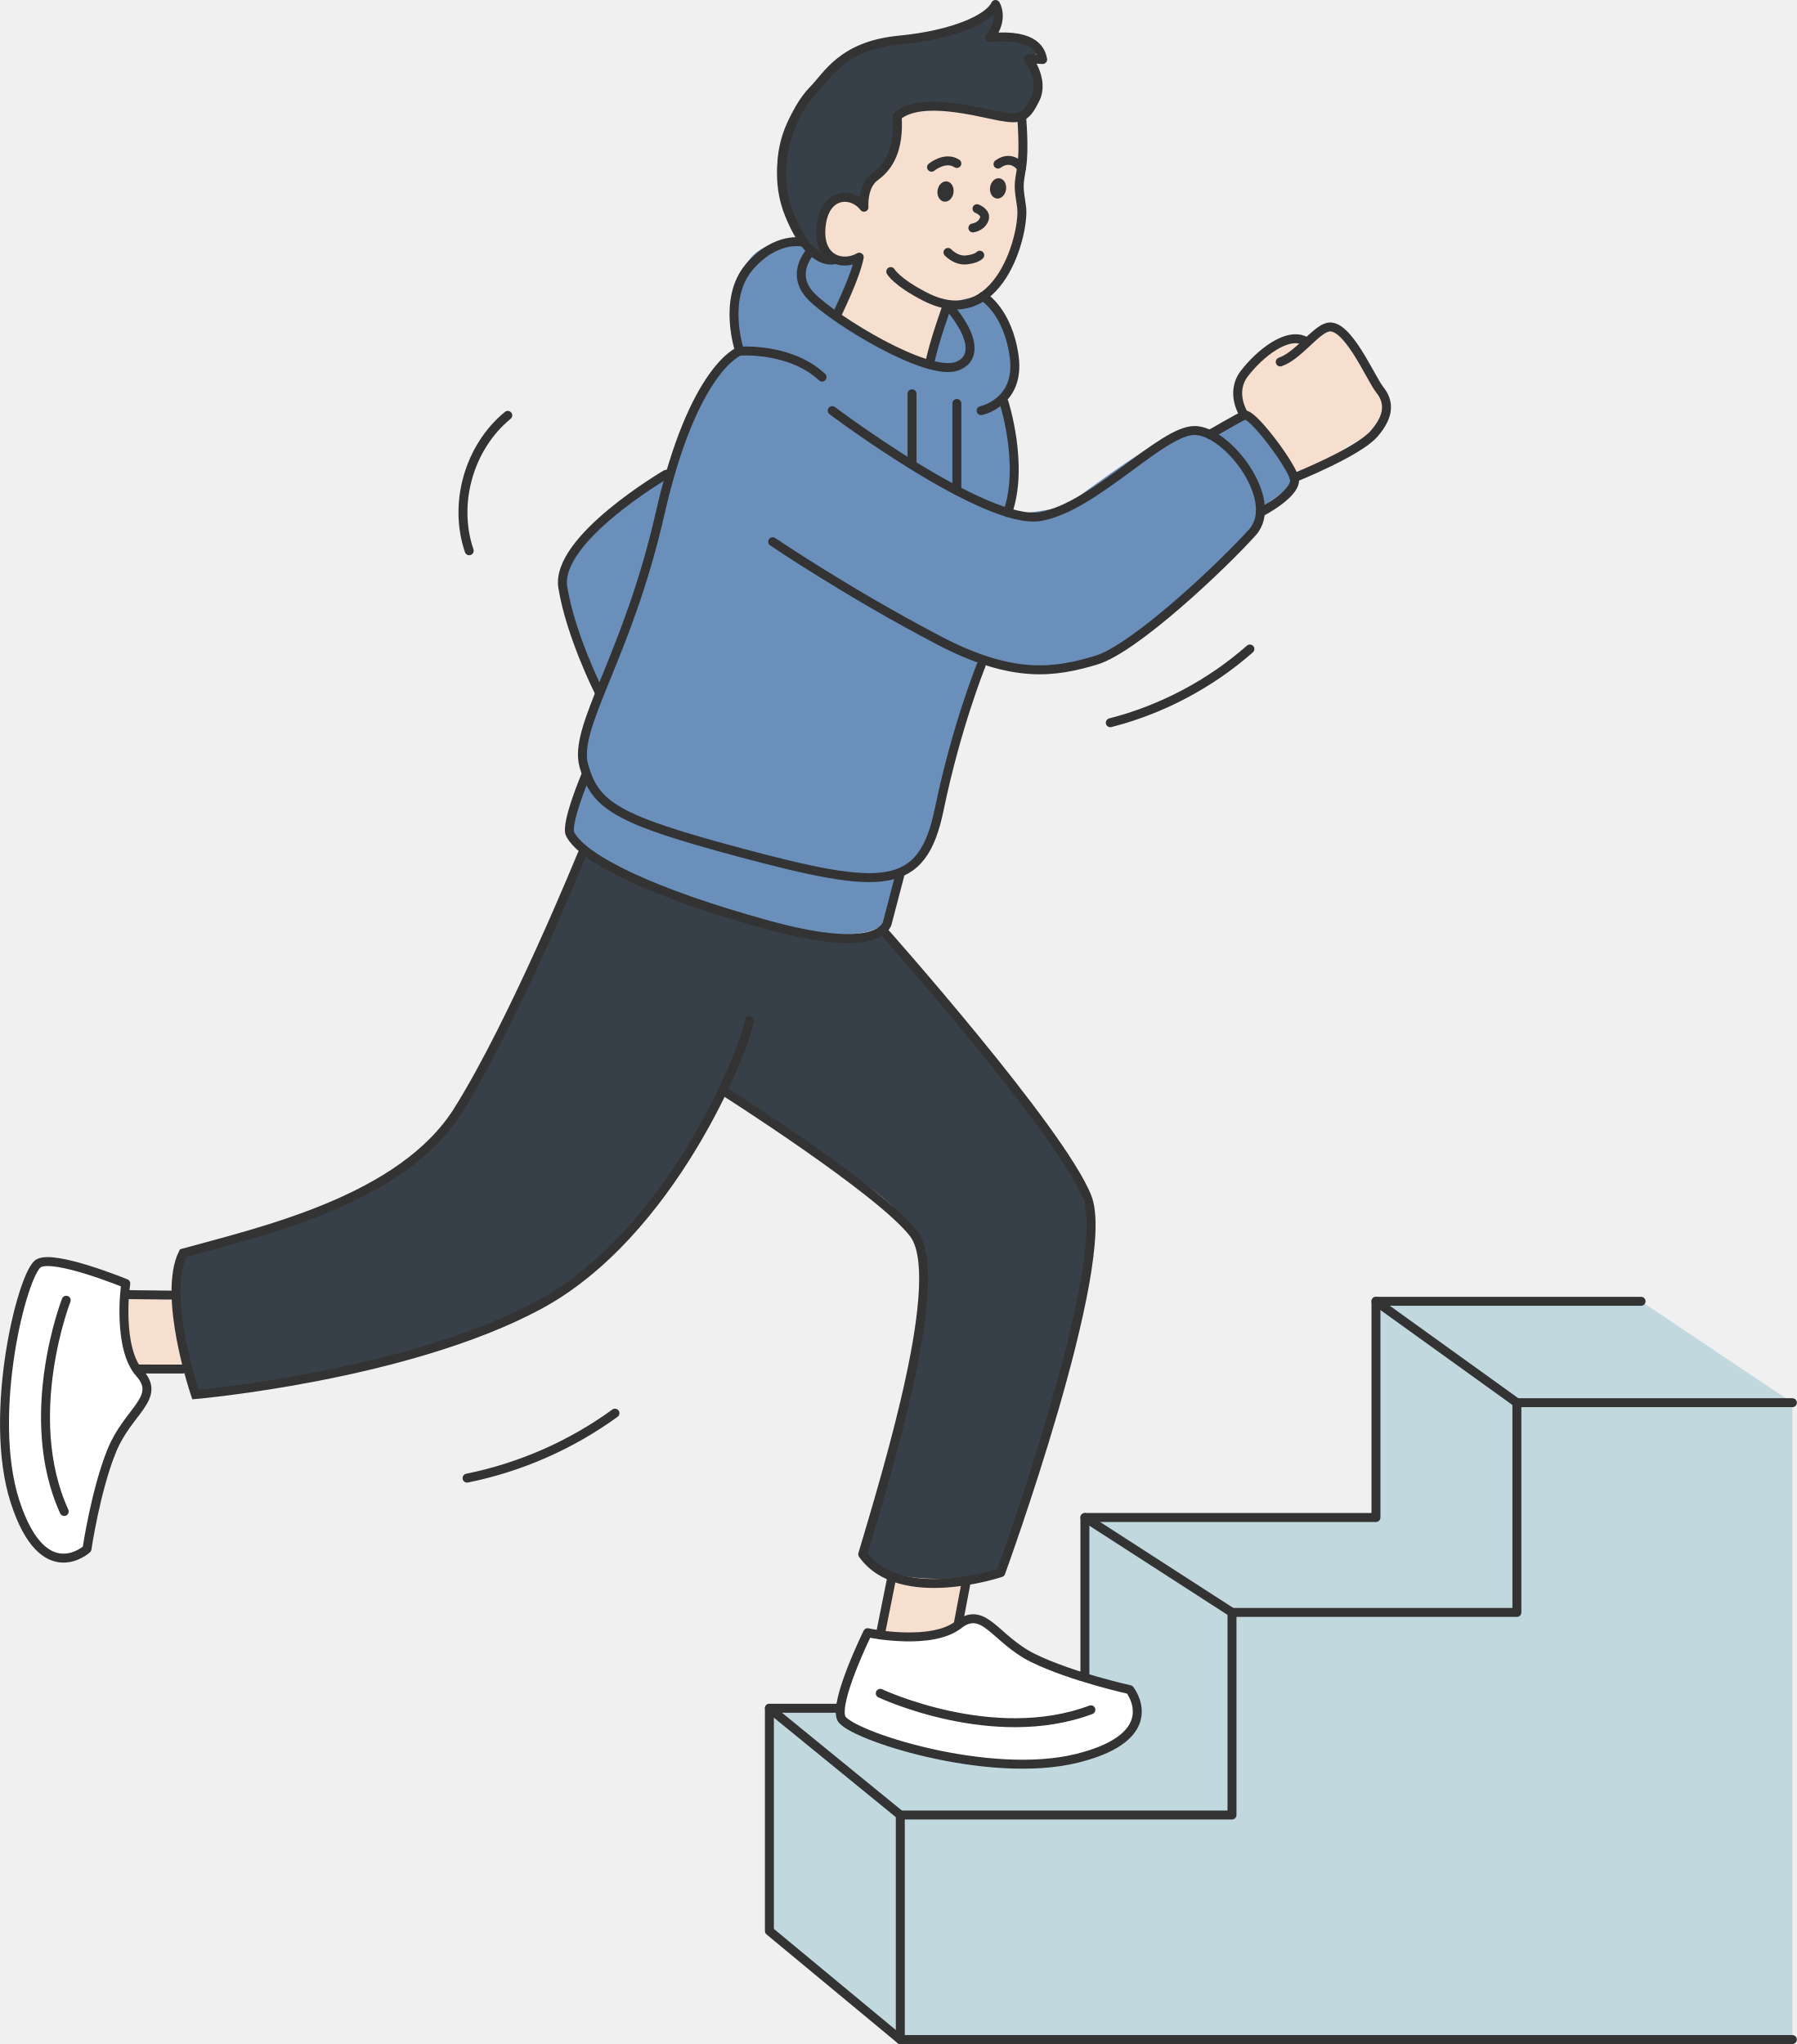
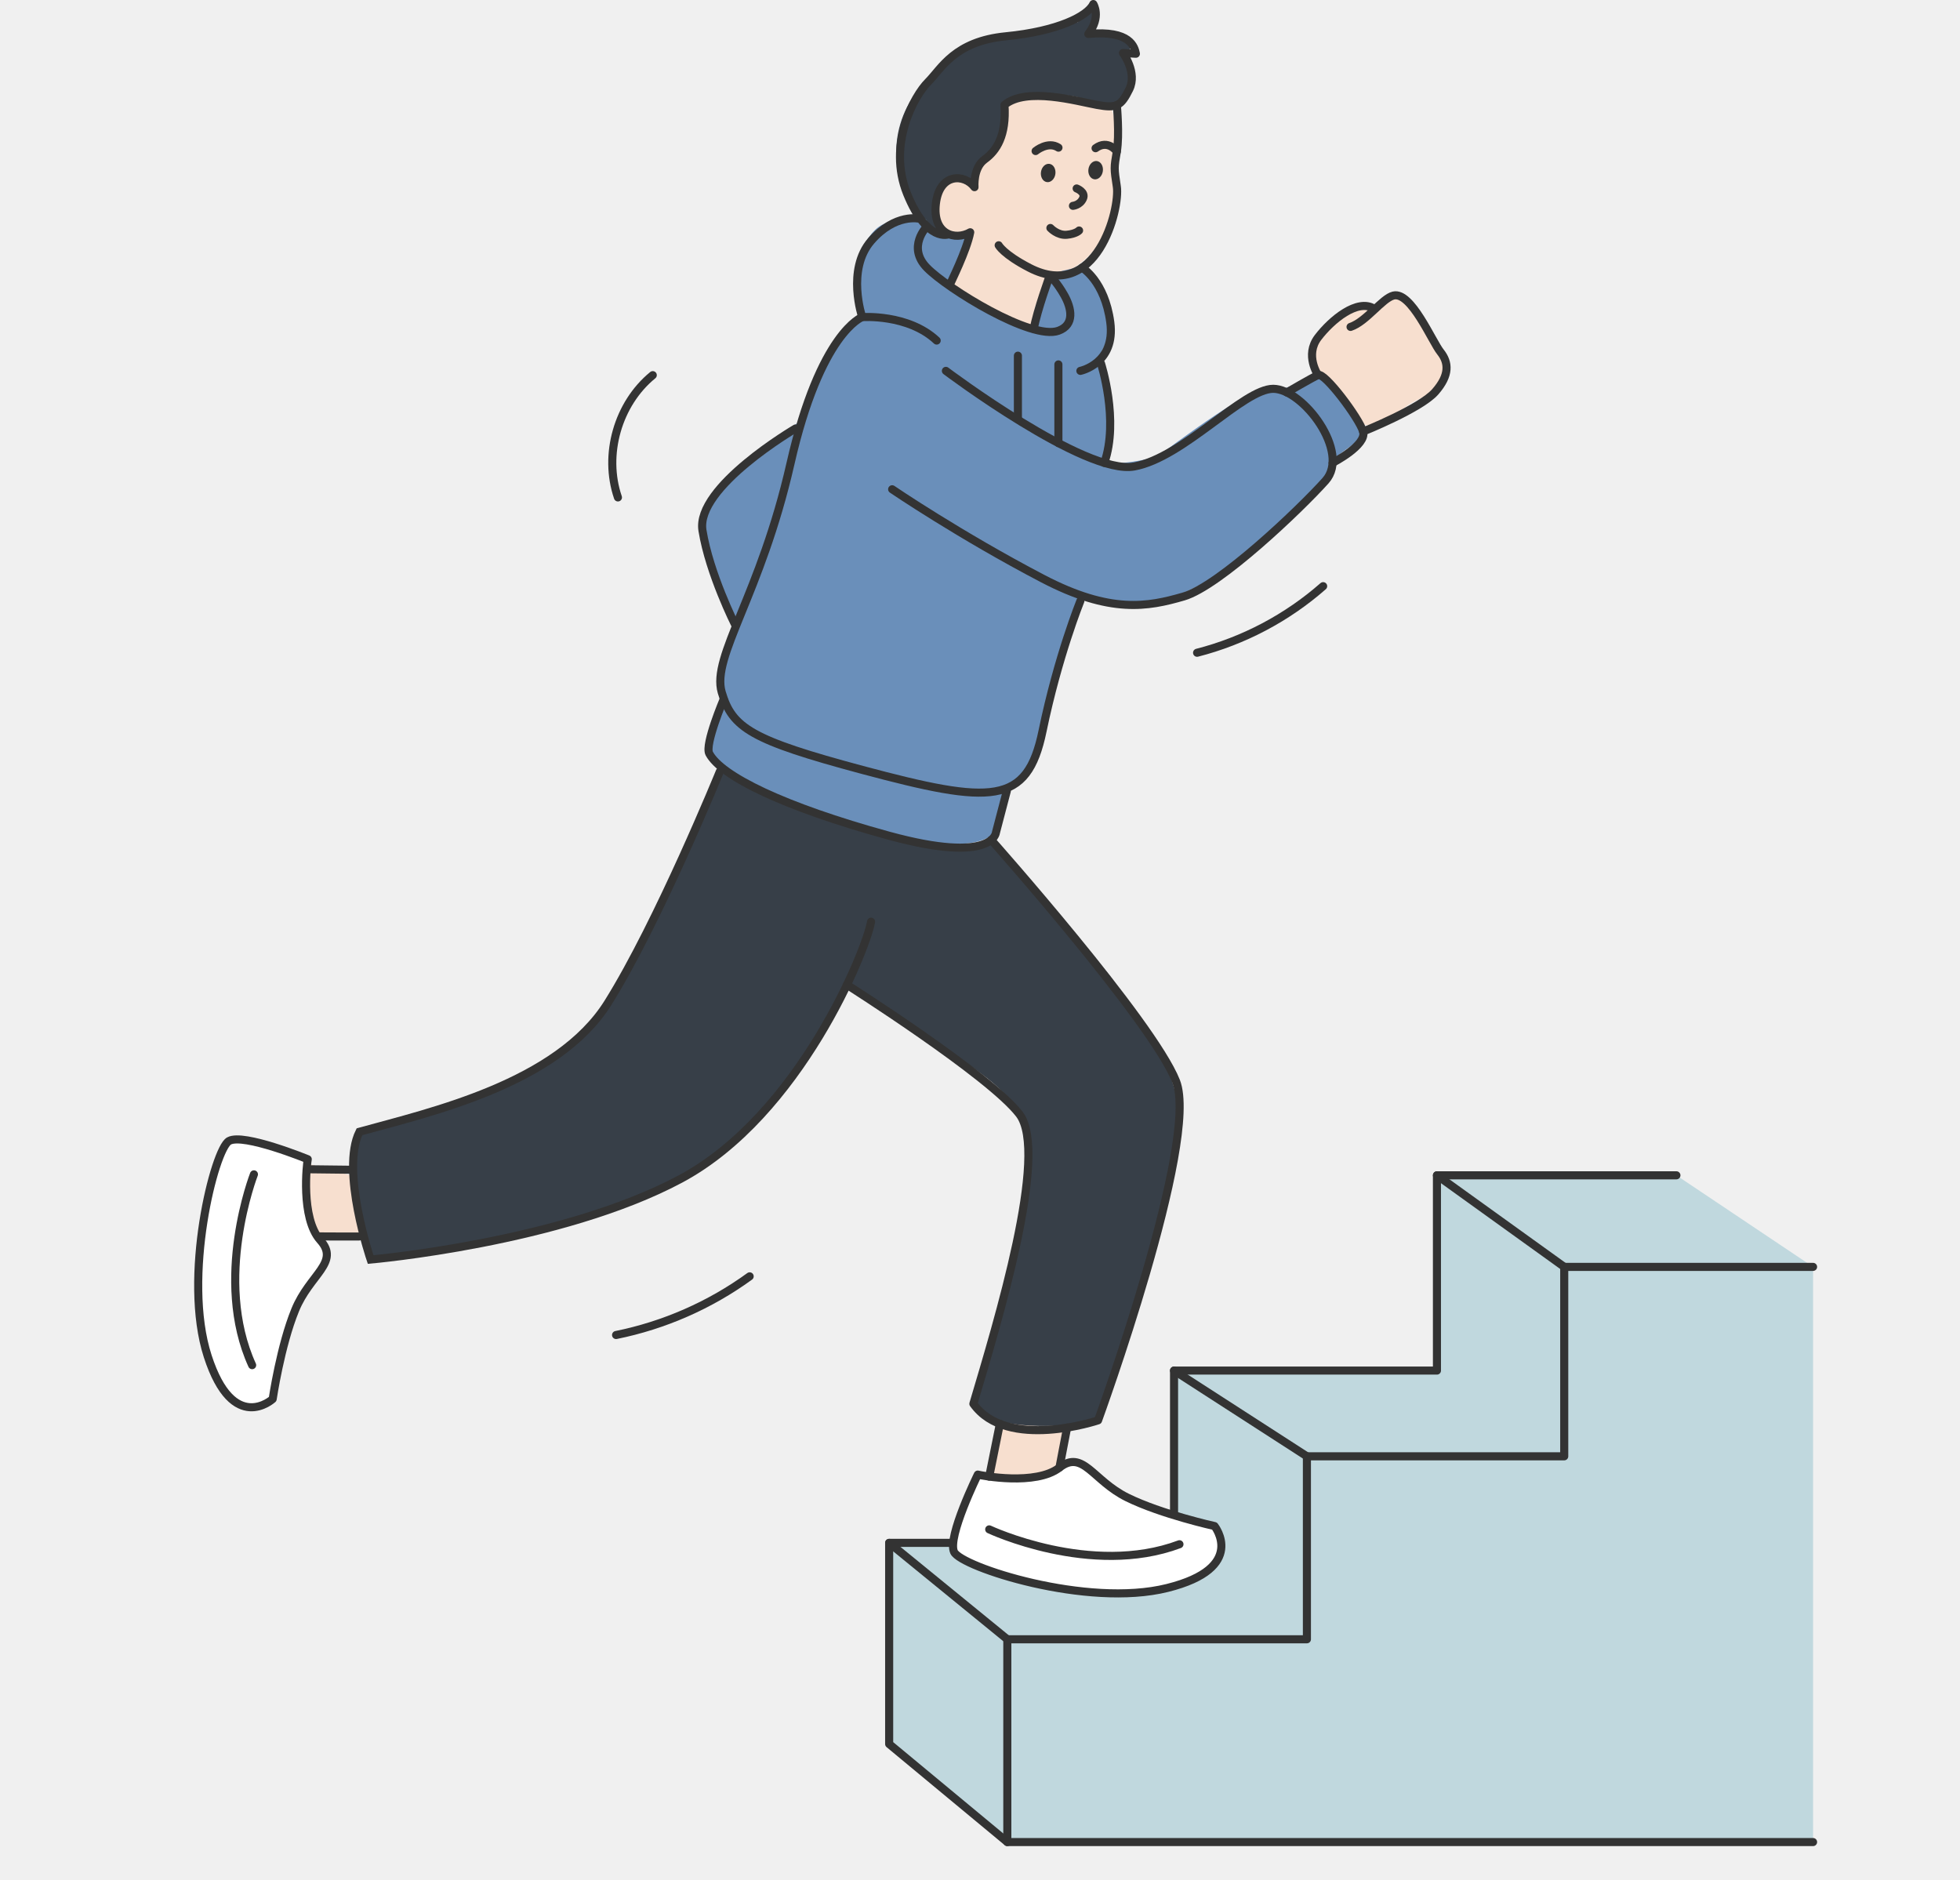
- <svg xmlns="http://www.w3.org/2000/svg" version="1.1" id="Layer_1" x="0px" y="0px" viewBox="0 0 200.82 228.43" style="enable-background:new 0 0 200.82 228.43;" xml:space="preserve">
+ <svg xmlns="http://www.w3.org/2000/svg" version="1.1" id="Layer_1" x="0px" y="0px" viewBox="0 0 242.52 232.54" style="enable-background:new 0 0 242.52 232.54;" xml:space="preserve">
  <style type="text/css">
- 	.st0{fill:none;stroke:#4D4D4D;stroke-width:2;stroke-linecap:round;stroke-miterlimit:10;stroke-dasharray:0,8;}
+ 	.st0{fill:none;stroke:#C7C7C7;stroke-width:2;stroke-linecap:round;stroke-miterlimit:10;stroke-dasharray:0,8;}
	.st1{fill:url(#SVGID_1_);}
	.st2{fill:url(#SVGID_2_);}
	.st3{fill:url(#SVGID_3_);}
	.st4{fill:url(#SVGID_4_);}
	.st5{fill:#B1D7DB;}
	.st6{fill:#FFA4E2;}
	.st7{fill:#FFB48F;}
- 	.st8{fill:none;stroke:#4D4D4D;stroke-width:2;stroke-linecap:round;stroke-miterlimit:10;}
- 	.st9{fill:none;stroke:#4D4D4D;stroke-width:2;stroke-linecap:round;stroke-miterlimit:10;stroke-dasharray:0,8.058;}
+ 	.st8{fill:none;stroke:#C7C7C7;stroke-width:2;stroke-linecap:round;stroke-miterlimit:10;}
+ 	.st9{fill:none;stroke:#C7C7C7;stroke-width:2;stroke-linecap:round;stroke-miterlimit:10;stroke-dasharray:0,8.058;}
	.st10{fill:url(#SVGID_5_);}
	.st11{fill:url(#SVGID_6_);}
	.st12{fill:#A2E6C4;}
	.st13{fill:none;stroke:#8078E1;stroke-width:2;stroke-linecap:round;stroke-miterlimit:10;}
	.st14{fill:none;stroke:#FFB291;stroke-width:4;stroke-linecap:round;stroke-miterlimit:10;stroke-dasharray:43,8;}
	.st15{fill:url(#SVGID_7_);}
	.st16{fill:none;stroke:#A2E6C4;stroke-width:2;stroke-linecap:round;stroke-miterlimit:10;stroke-dasharray:43,8;}
	.st17{fill:none;stroke:#FFA4E2;stroke-width:2;stroke-linecap:round;stroke-miterlimit:10;}
	.st18{fill:none;stroke:#A2E6C4;stroke-width:2;stroke-miterlimit:10;}
	.st19{fill:none;stroke:#FFB291;stroke-width:2;stroke-linecap:round;stroke-miterlimit:10;}
	.st20{fill:none;stroke:#FFB291;stroke-width:2;stroke-linecap:round;stroke-miterlimit:10;stroke-dasharray:43,8;}
	.st21{fill:none;stroke:#8078E1;stroke-linecap:round;stroke-miterlimit:10;}
	.st22{fill:none;}
- 	.st23{fill:#4D4D4D;stroke:#4D4D4D;stroke-width:2;stroke-linecap:round;stroke-linejoin:round;stroke-miterlimit:10;}
+ 	.st23{fill:#4D4D4D;stroke:#4D4D4D;stroke-linecap:round;stroke-linejoin:round;stroke-miterlimit:10;}
	.st24{fill:url(#SVGID_8_);}
- 	.st25{fill:#EDEDED;stroke:#4D4D4D;stroke-width:2;stroke-linecap:round;stroke-linejoin:round;stroke-miterlimit:10;}
- 	.st26{fill:#FFFFFF;stroke:#4D4D4D;stroke-width:2;stroke-linecap:round;stroke-linejoin:round;stroke-miterlimit:10;}
- 	.st27{fill:#445D78;stroke:#4D4D4D;stroke-width:2;stroke-linecap:round;stroke-linejoin:round;stroke-miterlimit:10;}
- 	.st28{fill:none;stroke:#4D4D4D;stroke-width:2;stroke-linecap:round;stroke-linejoin:round;stroke-miterlimit:10;}
- 	.st29{fill:none;stroke:#BAD7DB;stroke-width:2;stroke-linecap:round;stroke-linejoin:round;stroke-miterlimit:10;}
+ 	.st25{fill:none;stroke:#BAD7DB;stroke-width:2;stroke-linecap:round;stroke-linejoin:round;stroke-miterlimit:10;}
+ 	.st26{fill:#EDEDED;stroke:#4D4D4D;stroke-linecap:round;stroke-linejoin:round;stroke-miterlimit:10;}
+ 	.st27{fill:#FFFFFF;stroke:#4D4D4D;stroke-linecap:round;stroke-linejoin:round;stroke-miterlimit:10;}
+ 	.st28{fill:#445D78;stroke:#4D4D4D;stroke-linecap:round;stroke-linejoin:round;stroke-miterlimit:10;}
+ 	.st29{fill:none;stroke:#4D4D4D;stroke-linecap:round;stroke-linejoin:round;stroke-miterlimit:10;}
	.st30{fill:url(#SVGID_9_);}
	.st31{fill:#6B5641;}
	.st32{fill:#FFFFFF;}
	.st33{fill:#F2DACA;}
	.st34{fill:#333333;}
	.st35{fill:#BDD5DB;}
	.st36{fill:none;stroke:#333333;stroke-linecap:round;stroke-miterlimit:10;}
	.st37{fill:none;stroke:#333333;stroke-linecap:round;stroke-linejoin:round;stroke-miterlimit:10;}
	.st38{fill:#ED9E8C;}
	.st39{fill:url(#SVGID_10_);}
	.st40{fill:url(#SVGID_11_);}
	.st41{fill:url(#SVGID_12_);}
- 	.st42{fill:#C7C7C7;}
- 	.st43{fill:none;stroke:#C7C7C7;stroke-linecap:round;stroke-linejoin:round;stroke-miterlimit:10;}
- 	.st44{fill:url(#SVGID_13_);}
- 	.st45{fill:url(#SVGID_14_);}
- 	.st46{fill:#4D4D4D;}
- 	.st47{fill:none;stroke:#4D4D4D;stroke-linecap:round;stroke-linejoin:round;stroke-miterlimit:10;}
- 	.st48{fill:none;stroke:#4D4D4D;stroke-linecap:round;stroke-miterlimit:10;}
- 	.st49{fill:none;stroke:#4D4D4D;stroke-miterlimit:10;}
- 	.st50{fill:url(#SVGID_15_);}
- 	.st51{fill:#C0D8DE;}
- 	.st52{fill:#6A8FBA;}
- 	.st53{fill:#F7DFCF;}
- 	.st54{fill:#373F48;}
- 	.st55{fill:#EDEDED;stroke:#4D4D4D;stroke-linecap:round;stroke-linejoin:round;stroke-miterlimit:10;}
- 	.st56{fill:#FFFFFF;stroke:#333333;stroke-linecap:round;stroke-linejoin:round;stroke-miterlimit:10;}
- 	.st57{fill:url(#SVGID_16_);}
+ 	.st42{fill:none;stroke:#FFFFFF;stroke-linecap:round;stroke-linejoin:round;stroke-miterlimit:10;}
+ 	.st43{fill:url(#SVGID_13_);}
+ 	.st44{fill:url(#SVGID_14_);}
+ 	.st45{fill:#4D4D4D;}
+ 	.st46{fill:none;stroke:#4D4D4D;stroke-linecap:round;stroke-miterlimit:10;}
+ 	.st47{fill:none;stroke:#4D4D4D;stroke-miterlimit:10;}
+ 	.st48{fill:url(#SVGID_15_);}
+ 	.st49{fill:#6A8FBA;}
+ 	.st50{fill:#F7DFCF;}
+ 	.st51{fill:#373F48;}
+ 	.st52{fill:#FFFFFF;stroke:#333333;stroke-linecap:round;stroke-linejoin:round;stroke-miterlimit:10;}
+ 	.st53{fill:#C0D8DE;}
+ 	.st54{fill:url(#SVGID_16_);}
+ 	.st55{fill:none;stroke:#4D4D4D;stroke-width:2;stroke-linecap:round;stroke-miterlimit:10;}
+ 	.st56{fill:none;stroke:#4D4D4D;stroke-width:2;stroke-linecap:round;stroke-miterlimit:10;stroke-dasharray:0,8.058;}
+ 	.st57{fill:url(#SVGID_17_);}
+ 	.st58{fill:url(#SVGID_18_);}
+ 	.st59{fill:none;stroke:#4D4D4D;stroke-width:2;stroke-linecap:round;stroke-miterlimit:10;stroke-dasharray:0,8;}
+ 	.st60{fill:url(#SVGID_19_);}
+ 	.st61{fill:url(#SVGID_20_);}
+ 	.st62{fill:url(#SVGID_21_);}
+ 	.st63{fill:url(#SVGID_22_);}
+ 	.st64{fill:url(#SVGID_23_);}
</style>
  <g>
-     <path class="st53" d="M22.76,147.85c-0.24-1.03-0.95-1.95-2.07-2.16c-2.03-0.39-4.02-0.9-5.99-1.55c-1.54-0.5-3.28,0.59-3.69,2.1   c-0.33,1.21,0.13,2.38,1.03,3.1c-0.11,1.31,0.7,2.98,2.15,3.19c0.27,0.04,0.53,0.06,0.8,0.1c0,0,0,0.01,0,0.01   c0.02,0,0.03,0,0.05,0c1.8,0.22,3.55,0.28,5.37,0.04c1.61-0.21,3-1.23,3-3C23.42,149.06,23.16,148.4,22.76,147.85z" />
-     <path class="st53" d="M106.15,174.03c-0.76-0.31-1.76-0.29-2.56,0.07c-0.44-0.24-0.93-0.39-1.4-0.39c-1.76,0-2.83,1.38-3,3   c-0.18,1.74-0.36,3.48-0.54,5.22c-0.12,1.15,0.85,2.34,1.84,2.74c0.78,0.31,1.53,0.29,2.22,0.01c1.63,0.41,3.08-0.6,3.62-2.11   c0.59-1.65,1.11-3.32,1.55-5.01C108.26,176.13,107.54,174.58,106.15,174.03z" />
-     <path class="st53" d="M154.41,43.2c-1.5-1.22-2.37-2.5-3.21-4.21c-0.9-1.84-1.41-3.46-3.4-2.31c-0.56,0.32-1.52,1.52-1.99,1.84   c-0.31,0.01-1.11-0.83-1.44-0.67c-0.59,0.02-1.56,0.86-2.04,1.03c-2.01,0.73-2.94,2.55-3.71,4.4c-0.75,1.8,0.49,4.35,2.25,4.53   c0.81,2.88,0.84,4.01,3.5,4.67c2.53,0.63,3.96-1.08,5.83-2.35c1.91-1.3,4.29-1.49,4.98-4.02C155.44,45.18,155.22,43.86,154.41,43.2   z" />
-     <path class="st53" d="M113.83,17.5c0.26-1.37,0.13-2.83-0.35-4.11c-0.07-0.44-0.16-0.89-0.26-1.34c-0.36-1.65-1.99-2.29-3.45-2.07   c-0.85-0.15-1.82-0.06-2.88,0.37c-1.05,0.43-1.73,1.07-2.2,1.86c-2.11-2.57-6.68,0.3-4.86,3.49c0.08,0.14,0.18,0.37,0.29,0.65   c-0.45,0.24-0.84,0.6-1.13,1.11c-0.83,1.5-1.58,3.01-2.25,4.56c-1.5-0.77-3.05-0.19-4.01,1.12c-0.64,0.87-0.83,1.34-1.06,2.4   c-0.38,1.78,0.84,3.93,2.89,3.8c0.11,0,0.22-0.01,0.34-0.02c-0.46,1.75-0.94,4.33-1.15,4.94c-0.41,1.17,0.26,2.83,1.38,3.39   c0.88,0.44,1.76,0.87,2.64,1.31c-0.01,0.09-0.02,0.17-0.03,0.26c-0.28,3.35,5.23,4.11,5.89,0.8l0.42-2.1   c0.53-1.3,1.06-2.59,1.58-3.89c1.41,0,2.95-0.54,4.41-1.77C114.12,28.8,114.29,22.82,113.83,17.5z" />
-     <path class="st54" d="M115.12,4.82c-0.24-0.08-0.47-0.12-0.7-0.14c-1.28-0.23-2.56-0.28-3.84-0.14c0.47-0.63,0.83-1.35,1.06-2.13   c0.36-1.24-1.57-1.77-1.93-0.53c-0.09,0.31-0.22,0.6-0.37,0.88c-0.2-0.1-0.43-0.13-0.66-0.04c-3.52,1.38-7.34,1.37-10.95,2.38   c-2.68,0.75-5.9,2.35-6.77,5.14c-0.3-0.06-0.63,0-0.87,0.27c-2.02,2.24-3.19,5.12-3.22,8.15c-0.04,3.46,1.57,6.26,3.49,9.01   c0.5,0.72,1.84,1.19,1.72,0.11c-0.11-0.92,0.01-2.46,0.18-3.38c0.05-0.27,0.31-1.84,0.66-1.98c0.1-0.01,0.21-0.03,0.31-0.06   c0.17-0.05,0.3-0.15,0.4-0.26c0.47,0.32,0.98,0.37,1.42,0.18c0.55,0.25,1.31,0.08,1.46-0.6c0.23-1.05,1.04-1.67,1.73-2.43   c0.69-0.76,1.24-1.59,1.62-2.54c0.45-1.11,0.65-2.34,0.58-3.55c1.31-1.41,3.86-1.34,5.64-1.4c1.1-0.04,2.19,0,3.26,0.27   c0.87,0.22,1.69,0.57,2.59,0.67c0.15,0.02,0.31,0.02,0.47,0.02c0.21,0.08,0.42,0.16,0.64,0.21c0.87,0.19,1.59-0.33,1.84-1.13   c0.23-0.23,0.43-0.5,0.56-0.82c0.55-1.28,0.04-2.87-0.63-4.2C115.9,6.8,116.26,5.19,115.12,4.82z" />
-     <path class="st54" d="M98.63,103.93c-5.15,4.27-22.07-3.78-22.81-4.13c-2.42-1.18-10.77-4.32-10.77-4.32   c-4.03,6.18-8.67,27.36-21.07,35.69c-5.39,3.62-17.17,8.08-23.52,8.88c-2.02,7.87,1.38,15.81,1.38,15.81   c9.63,0,27.83-5.72,30.34-6.73c7.98-3.23,16.55-5.43,28.6-27.27c0.22-0.4,7.27,5.09,10.55,7.09c3.34,2.03,9.02,5.25,10.78,8.91   c2.1,4.36,0.58,10.56-0.17,15.16c-1,6.08-4.43,14.62-5.52,20.68c1.96,3.58,11.59,2.95,15.43,2.05c3.8-8.62,9.83-35.27,9.95-36.27   C123.17,128.35,102.76,109.07,98.63,103.93z" />
-     <path class="st52" d="M134.66,48.12c-1.46-1.98-9.85,4.25-15.15,8.12c-1.01,0.74-7.22,1.59-7.05,0.77   c0.71-1.55,0.55-10.96-0.41-12.31c0.2-1.85,0.45-1.09,1.03-3.02c0.9-2.95-0.84-7.5-3.2-8.71c0,0-2.9,0.57-4.09,1.04   c-1.58,3.66-2.07,6.45-2.07,6.45s-1.81-0.45-3.12-1.24c0,0-5.74-2.98-7.28-4.21c0.7-1.48,2.54-6.54,2.54-6.54   c-1.96,1.35-4.23-0.37-5.33-0.75c1.09-1.42-4.41-1.1-6.25,0.71c-2.46,2.42-3.17,6.75-1.77,10.52c-3.8,2.11-5.72,7.79-7.6,13.21   c0,0-2.24,1.57-4.64,3.25c-2.02,1.41-4.24,3.28-5.62,5.38c-1.69,2.58-2.4,3.04-1.15,7.58c0.46,1.65,1.45,5.72,3.29,8.68   c-2.45,6.54-1.43,8.89-1.41,9.19c-1.63,2.91-3.35,7.21,0.76,9.19c5.39,2.6,9.64,4.91,15.43,6.47c4.97,1.34,13.56,4.11,17.27,1.36   c1.16-0.86,1.56-5.66,1.56-5.66c4.22-1.73,4.87-9.28,6.12-14.41c0.97-4.01,2.35-5.6,3.18-9.62c13.1,4.6,21.29-6.2,28.83-12.97   c2.43-2.18,2.59-3.81,2.59-3.81c1.02-1.07,2.28-1.62,3.17-2.62c0.6-0.68-2.36-6.7-5.37-8.03   C138.91,46.14,136.43,47.68,134.66,48.12z" />
    <g>
+       <path class="st50" d="M46.78,147.85c-0.24-1.03-0.95-1.95-2.07-2.16c-2.03-0.39-4.02-0.9-5.99-1.55c-1.54-0.5-3.28,0.59-3.69,2.1    c-0.33,1.21,0.13,2.38,1.03,3.1c-0.11,1.31,0.7,2.98,2.15,3.19c0.27,0.04,0.53,0.06,0.8,0.1c0,0,0,0.01,0,0.01    c0.02,0,0.03,0,0.05,0c1.8,0.22,3.55,0.28,5.37,0.04c1.61-0.21,3-1.23,3-3C47.44,149.06,47.18,148.4,46.78,147.85z" />
+       <path class="st50" d="M130.17,174.03c-0.76-0.31-1.76-0.29-2.56,0.07c-0.44-0.24-0.93-0.39-1.4-0.39c-1.76,0-2.83,1.38-3,3    c-0.18,1.74-0.36,3.48-0.54,5.22c-0.12,1.15,0.85,2.34,1.84,2.74c0.78,0.31,1.53,0.29,2.22,0.01c1.63,0.41,3.08-0.6,3.62-2.11    c0.59-1.65,1.11-3.32,1.55-5.01C132.29,176.13,131.56,174.58,130.17,174.03z" />
+       <path class="st50" d="M178.43,43.2c-1.5-1.22-2.37-2.5-3.21-4.21c-0.9-1.84-1.41-3.46-3.4-2.31c-0.56,0.32-1.52,1.52-1.99,1.84    c-0.31,0.01-1.11-0.83-1.44-0.67c-0.59,0.02-1.56,0.86-2.04,1.03c-2.01,0.73-2.94,2.55-3.71,4.4c-0.75,1.8,0.49,4.35,2.25,4.53    c0.81,2.88,0.84,4.01,3.5,4.67c2.53,0.63,3.96-1.08,5.83-2.35c1.91-1.3,4.29-1.49,4.98-4.02    C179.46,45.18,179.24,43.86,178.43,43.2z" />
+       <path class="st50" d="M137.85,17.5c0.26-1.37,0.13-2.83-0.35-4.11c-0.07-0.44-0.16-0.89-0.26-1.34c-0.36-1.65-1.99-2.29-3.45-2.07    c-0.85-0.15-1.82-0.06-2.88,0.37c-1.05,0.43-1.73,1.07-2.2,1.86c-2.11-2.57-6.68,0.3-4.86,3.49c0.08,0.14,0.18,0.37,0.29,0.65    c-0.45,0.24-0.84,0.6-1.13,1.11c-0.83,1.5-1.58,3.01-2.25,4.56c-1.5-0.77-3.05-0.19-4.01,1.12c-0.64,0.87-0.83,1.34-1.06,2.4    c-0.38,1.78,0.84,3.93,2.89,3.8c0.11,0,0.22-0.01,0.34-0.02c-0.46,1.75-0.94,4.33-1.15,4.94c-0.41,1.17,0.26,2.83,1.38,3.39    c0.88,0.44,1.76,0.87,2.64,1.31c-0.01,0.09-0.02,0.17-0.03,0.26c-0.28,3.35,5.23,4.11,5.89,0.8l0.42-2.1    c0.53-1.3,1.06-2.59,1.58-3.89c1.41,0,2.95-0.54,4.41-1.77C138.14,28.8,138.31,22.82,137.85,17.5z" />
+       <path class="st51" d="M139.15,4.82c-0.24-0.08-0.47-0.12-0.7-0.14c-1.28-0.23-2.56-0.28-3.84-0.14c0.47-0.63,0.83-1.35,1.06-2.13    c0.36-1.24-1.57-1.77-1.93-0.53c-0.09,0.31-0.22,0.6-0.37,0.88c-0.2-0.1-0.43-0.13-0.66-0.04c-3.52,1.38-7.34,1.37-10.95,2.38    c-2.68,0.75-5.9,2.35-6.77,5.14c-0.3-0.06-0.63,0-0.87,0.27c-2.02,2.24-3.19,5.12-3.22,8.15c-0.04,3.46,1.57,6.26,3.49,9.01    c0.5,0.72,1.84,1.19,1.72,0.11c-0.11-0.92,0.01-2.46,0.18-3.38c0.05-0.27,0.31-1.84,0.66-1.98c0.1-0.01,0.21-0.03,0.31-0.06    c0.17-0.05,0.3-0.15,0.4-0.26c0.47,0.32,0.98,0.37,1.42,0.18c0.55,0.25,1.31,0.08,1.46-0.6c0.23-1.05,1.04-1.67,1.73-2.43    c0.69-0.76,1.24-1.59,1.62-2.54c0.45-1.11,0.65-2.34,0.58-3.55c1.31-1.41,3.86-1.34,5.64-1.4c1.1-0.04,2.19,0,3.26,0.27    c0.87,0.22,1.69,0.57,2.59,0.67c0.15,0.02,0.31,0.02,0.47,0.02c0.21,0.08,0.42,0.16,0.64,0.21c0.87,0.19,1.59-0.33,1.84-1.13    c0.23-0.23,0.43-0.5,0.56-0.82c0.55-1.28,0.04-2.87-0.63-4.2C139.92,6.8,140.29,5.19,139.15,4.82z" />
+       <path class="st51" d="M122.65,103.93c-5.15,4.27-22.07-3.78-22.81-4.13c-2.42-1.18-10.77-4.32-10.77-4.32    c-4.03,6.18-8.67,27.36-21.07,35.69c-5.39,3.62-17.17,8.08-23.52,8.88c-2.02,7.87,1.38,15.81,1.38,15.81    c9.63,0,27.83-5.72,30.34-6.73c7.98-3.23,16.55-5.43,28.6-27.27c0.22-0.4,7.27,5.09,10.55,7.09c3.34,2.03,9.02,5.25,10.78,8.91    c2.1,4.36,0.58,10.56-0.17,15.16c-1,6.08-4.43,14.62-5.52,20.68c1.96,3.58,11.59,2.95,15.43,2.05c3.8-8.62,9.83-35.27,9.95-36.27    C147.19,128.35,126.78,109.07,122.65,103.93z" />
+       <path class="st49" d="M158.68,48.12c-1.46-1.98-9.85,4.25-15.15,8.12c-1.01,0.74-7.22,1.59-7.05,0.77    c0.71-1.55,0.55-10.96-0.41-12.31c0.2-1.85,0.45-1.09,1.03-3.02c0.9-2.95-0.84-7.5-3.2-8.71c0,0-2.9,0.57-4.09,1.04    c-1.58,3.66-2.07,6.45-2.07,6.45s-1.81-0.45-3.12-1.24c0,0-5.74-2.98-7.28-4.21c0.7-1.48,2.54-6.54,2.54-6.54    c-1.96,1.35-4.23-0.37-5.33-0.75c1.09-1.42-4.41-1.1-6.25,0.71c-2.46,2.42-3.17,6.75-1.77,10.52c-3.8,2.11-5.72,7.79-7.6,13.21    c0,0-2.24,1.57-4.64,3.25c-2.02,1.41-4.24,3.28-5.62,5.38c-1.69,2.58-2.4,3.04-1.15,7.58c0.46,1.65,1.45,5.72,3.29,8.68    c-2.45,6.54-1.43,8.89-1.41,9.19c-1.63,2.91-3.35,7.21,0.76,9.19c5.39,2.6,9.64,4.91,15.43,6.47c4.97,1.34,13.56,4.11,17.27,1.36    c1.16-0.86,1.56-5.66,1.56-5.66c4.22-1.73,4.87-9.28,6.12-14.41c0.97-4.01,2.35-5.6,3.18-9.62c13.1,4.6,21.29-6.2,28.83-12.97    c2.43-2.18,2.59-3.81,2.59-3.81c1.02-1.07,2.28-1.62,3.17-2.62c0.6-0.68-2.36-6.7-5.37-8.03    C162.93,46.14,160.45,47.68,158.68,48.12z" />
      <g>
        <g>
-           <polyline class="st51" points="183.41,145.43 153.78,145.43 153.78,169.59 121.25,169.59 121.25,190.91 85.99,190.91       85.99,215.8 100.62,227.93 200.32,227.93     " />
-           <polyline class="st51" points="200.32,156.76 183.41,145.43 169.53,180.2 137.69,180.2 137.69,202.84 100.62,202.84       100.62,227.93 200.32,227.93     " />
-           <line class="st37" x1="169.53" y1="156.76" x2="153.78" y2="145.43" />
-           <line class="st37" x1="137.69" y1="180.2" x2="121.25" y2="169.59" />
-           <line class="st37" x1="100.62" y1="202.84" x2="85.99" y2="190.91" />
-           <polyline class="st37" points="183.41,145.43 153.78,145.43 153.78,169.59 121.25,169.59 121.25,190.91 85.99,190.91       85.99,215.8 100.62,227.93     " />
-           <polyline class="st37" points="200.32,156.76 169.53,156.76 169.53,180.2 137.69,180.2 137.69,202.84 100.62,202.84       100.62,227.93 200.32,227.93     " />
+           <g>
+             <polyline class="st53" points="207.43,145.43 177.8,145.43 177.8,169.59 145.27,169.59 145.27,190.91 110.02,190.91        110.02,215.8 124.64,227.93 224.34,227.93      " />
+             <polyline class="st53" points="224.34,156.76 207.43,145.43 193.55,180.2 161.71,180.2 161.71,202.84 124.64,202.84        124.64,227.93 224.34,227.93      " />
+             <line class="st37" x1="193.55" y1="156.76" x2="177.8" y2="145.43" />
+             <line class="st37" x1="161.71" y1="180.2" x2="145.27" y2="169.59" />
+             <line class="st37" x1="124.64" y1="202.84" x2="110.02" y2="190.91" />
+             <polyline class="st37" points="207.43,145.43 177.8,145.43 177.8,169.59 145.27,169.59 145.27,190.91 110.02,190.91        110.02,215.8 124.64,227.93      " />
+             <polyline class="st37" points="224.34,156.76 193.55,156.76 193.55,180.2 161.71,180.2 161.71,202.84 124.64,202.84        124.64,227.93 224.34,227.93      " />
+           </g>
+         </g>
+         <g>
+           <g>
+             <path class="st36" d="M133.68,74.36c0,0-2.77,6.84-4.68,16.09c-1.9,9.24-6.33,9.09-22.32,4.81       c-13.69-3.67-16.09-5.18-17.38-9.61c-1.29-4.44,4.81-12.02,8.51-28.29c3.7-16.27,8.87-18.12,8.87-18.12s5.67-0.43,9.22,2.9" />
+             <path class="st36" d="M117.04,45.89c0,0,17.2,12.94,23.3,11.83c6.1-1.11,13.5-9.61,17.2-9.61c3.7,0,9.61,7.86,6.47,11.37       c-3.14,3.51-13.13,13.04-17.56,14.33s-9.06,2.16-17.44-2.22c-10.29-5.38-18.62-11.05-18.62-11.05" />
+             <path class="st36" d="M159.23,48.56c0,0,3.12-1.83,3.87-2.16c0.8-0.35,5.05,5.31,5.56,6.99c0.52,1.68-3.77,3.88-3.77,3.88" />
+             <path class="st36" d="M168.66,53.4c0,0,7.12-2.85,8.93-4.92c1.81-2.07,1.68-3.62,0.65-4.92c-1.04-1.29-3.63-7.52-5.82-6.99       c-1.39,0.34-3.36,3.23-5.31,3.88" />
+             <path class="st36" d="M163.09,46.41c0,0-1.68-2.46,0-4.66c1.68-2.2,4.88-4.82,6.91-3.57" />
+             <path class="st36" d="M136.23,44.97c0,0,2.27,7.02,0.41,12.31" />
+             <path class="st36" d="M106.68,39.23c0,0-1.98-5.85,1.1-9.42c3-3.48,6.02-2.74,6.02-2.74" />
+             <path class="st36" d="M138.19,12.99c0,0,0.35,3.72,0,5.76s-0.35,2.04,0,4.34c0.42,2.75-2.48,14.35-10.81,10.05       c-3.21-1.66-3.81-2.79-3.81-2.79" />
+             <path class="st37" d="M117.39,28.99c0,0-2.67,1.1-5.15-5.01s0.9-12.14,2.58-13.82s3.27-5.05,9.65-5.67s10.1-2.48,10.81-3.99       c0,0,1.02,1.58-0.62,3.7c5.23-0.49,5.72,1.63,5.89,2.45l-1.6-0.09c0,0,1.81,2.41,0.78,4.49s-1.55,2.38-4,1.93       s-8.75-2.25-11.44,0c0.25,3.8-0.98,5.68-2.45,6.74c-1.47,1.06-1.26,3.44-1.26,3.44c-1.24-1.68-4.34-1.77-4.78,2.04       s2.39,4.61,4.25,3.54c-0.44,2.3-2.45,6.27-2.54,6.54" />
+             <path class="st37" d="M114.7,28.01c0,0-2.54,2.54,0,5.13s12.91,8.99,16.26,7.79c2.05-0.74,1.63-2.79,0.74-4.38       s-1.8-2.46-1.8-2.46s-1.57,4.28-2,6.66" />
+             <path class="st36" d="M133.68,45.89c0,0,4.38-0.9,3.7-6.02c-0.69-5.12-3.49-6.75-3.49-6.75" />
+             <line class="st36" x1="125.95" y1="44.01" x2="125.95" y2="51.84" />
+             <line class="st36" x1="130.96" y1="45.09" x2="130.96" y2="54.83" />
+             <path class="st36" d="M98.44,53.02c0,0-12.39,7.24-11.52,12.62c0.87,5.38,4.05,11.68,4.05,11.68" />
+             <path class="st36" d="M128.14,18.69c0,0,1.53-1.27,2.83-0.42" />
+             <path class="st36" d="M135.56,18.34c1.56-1.14,2.63,0.41,2.63,0.41" />
+             <path class="st36" d="M133.22,23.32c0,0,1.16,0.44,0.78,1.25c-0.37,0.82-1.24,0.9-1.24,0.9" />
+             <path class="st36" d="M129.97,28.21c0,0,0.88,0.95,2.03,0.84s1.52-0.53,1.52-0.53" />
+             <ellipse transform="matrix(0.1413 -0.99 0.99 0.1413 90.1844 146.7742)" class="st34" cx="129.69" cy="21.4" rx="1.14" ry="0.9" />
+             <ellipse transform="matrix(0.1413 -0.99 0.99 0.1413 95.564 152.2855)" class="st34" cx="135.56" cy="21.06" rx="1.14" ry="0.9" />
+             <path class="st37" d="M122.65,103.93c0,0,19.95,22.44,22.87,29.86c2.93,7.42-9.65,41.96-9.65,41.96s-11.27,3.8-15.43-2.05       c2.97-10.02,9.39-31.02,5.69-35.84s-21.33-16-21.33-16" />
+             <path class="st36" d="M107.78,114.05c-0.57,3.42-8.8,23.93-23.6,31.84c-14.79,7.91-38.32,9.96-38.32,9.96       s-3.76-11.05-1.38-15.81c8.87-2.45,24.47-5.95,30.73-15.93s13.86-28.65,13.86-28.65" />
+             <path class="st36" d="M124.58,97.87l-1.35,5.15c0,0-0.29,3.94-13.3,0.37s-20.69-7.36-22.17-10.15       c-0.59-1.11,1.79-6.73,1.79-6.73" />
+           </g>
+           <g>
+             <path class="st52" d="M120.99,182.46c0.43,0.13,7.18,1.41,10.1-0.86c2.92-2.28,4.11,1.58,8.38,3.69       c4.27,2.1,10.81,3.54,10.81,3.54s4.12,5.17-5.84,7.66c-9.96,2.49-25.53-2.61-26.39-4.46S120.99,182.46,120.99,182.46z" />
+             <path class="st37" d="M122.4,189.24c0,0,12.61,5.94,23.54,1.84" />
+           </g>
+           <line class="st37" x1="123.72" y1="176.17" x2="122.4" y2="182.71" />
+           <polyline class="st37" points="131.09,181.6 131.52,179.34 132.04,176.64     " />
+           <g>
+             <path class="st52" d="M38.08,143.44c-0.1,0.44-0.92,7.26,1.55,10.02c2.47,2.76-1.3,4.21-3.1,8.62       c-1.81,4.4-2.79,11.03-2.79,11.03s-4.88,4.47-8.04-5.3s0.85-25.65,2.64-26.63C30.13,140.18,38.08,143.44,38.08,143.44z" />
+             <path class="st37" d="M31.42,145.31c0,0-5.06,12.99-0.22,23.61" />
+           </g>
+           <line class="st37" x1="43.35" y1="144.74" x2="38.14" y2="144.68" />
+           <polyline class="st37" points="39.38,152.99 41.67,153 44.43,153     " />
        </g>
      </g>
-       <g>
-         <g>
-           <path class="st36" d="M109.65,74.36c0,0-2.77,6.84-4.68,16.09c-1.9,9.24-6.33,9.09-22.32,4.81      c-13.69-3.67-16.09-5.18-17.38-9.61c-1.29-4.44,4.81-12.02,8.51-28.29c3.7-16.27,8.87-18.12,8.87-18.12s5.67-0.43,9.22,2.9" />
-           <path class="st36" d="M93.01,45.89c0,0,17.2,12.94,23.3,11.83s13.5-9.61,17.2-9.61c3.7,0,9.61,7.86,6.47,11.37      c-3.14,3.51-13.13,13.04-17.56,14.33s-9.06,2.16-17.44-2.22c-10.29-5.38-18.62-11.05-18.62-11.05" />
-           <path class="st36" d="M135.21,48.56c0,0,3.12-1.83,3.87-2.16c0.8-0.35,5.05,5.31,5.56,6.99c0.52,1.68-3.77,3.88-3.77,3.88" />
-           <path class="st36" d="M144.63,53.4c0,0,7.12-2.85,8.93-4.92c1.81-2.07,1.68-3.62,0.65-4.92c-1.04-1.29-3.63-7.52-5.82-6.99      c-1.39,0.34-3.36,3.23-5.31,3.88" />
-           <path class="st36" d="M139.07,46.41c0,0-1.68-2.46,0-4.66c1.68-2.2,4.88-4.82,6.91-3.57" />
-           <path class="st36" d="M112.21,44.97c0,0,2.27,7.02,0.41,12.31" />
-           <path class="st36" d="M82.66,39.23c0,0-1.98-5.85,1.1-9.42c3-3.48,6.02-2.74,6.02-2.74" />
-           <path class="st36" d="M114.17,12.99c0,0,0.35,3.72,0,5.76s-0.35,2.04,0,4.34c0.42,2.75-2.48,14.35-10.81,10.05      c-3.21-1.66-3.81-2.79-3.81-2.79" />
-           <path class="st37" d="M93.37,28.99c0,0-2.67,1.1-5.15-5.01s0.9-12.14,2.58-13.82s3.27-5.05,9.65-5.67s10.1-2.48,10.81-3.99      c0,0,1.02,1.58-0.62,3.7c5.23-0.49,5.72,1.63,5.89,2.45l-1.6-0.09c0,0,1.81,2.41,0.78,4.49c-1.04,2.09-1.55,2.38-4,1.93      s-8.75-2.25-11.44,0c0.25,3.8-0.98,5.68-2.45,6.74c-1.47,1.06-1.26,3.44-1.26,3.44c-1.24-1.68-4.34-1.77-4.78,2.04      s2.39,4.61,4.25,3.54c-0.44,2.3-2.45,6.27-2.54,6.54" />
-           <path class="st37" d="M90.68,28.01c0,0-2.54,2.54,0,5.13c2.54,2.59,12.91,8.99,16.26,7.79c2.05-0.74,1.63-2.79,0.74-4.38      s-1.8-2.46-1.8-2.46s-1.57,4.28-2,6.66" />
-           <path class="st36" d="M109.65,45.89c0,0,4.38-0.9,3.7-6.02c-0.69-5.12-3.49-6.75-3.49-6.75" />
-           <line class="st36" x1="101.93" y1="44.01" x2="101.93" y2="51.84" />
-           <line class="st36" x1="106.94" y1="45.09" x2="106.94" y2="54.83" />
-           <path class="st36" d="M74.42,53.02c0,0-12.39,7.24-11.52,12.62s4.05,11.68,4.05,11.68" />
-           <path class="st36" d="M104.11,18.69c0,0,1.53-1.27,2.83-0.42" />
-           <path class="st36" d="M111.54,18.34c1.56-1.14,2.63,0.41,2.63,0.41" />
-           <path class="st36" d="M109.19,23.32c0,0,1.16,0.44,0.78,1.25c-0.37,0.82-1.24,0.9-1.24,0.9" />
-           <path class="st36" d="M105.95,28.21c0,0,0.88,0.95,2.03,0.84s1.52-0.53,1.52-0.53" />
-           <ellipse transform="matrix(0.1413 -0.99 0.99 0.1413 69.5562 122.9933)" class="st34" cx="105.67" cy="21.4" rx="1.14" ry="0.9" />
-           <ellipse transform="matrix(0.1413 -0.99 0.99 0.1413 74.9357 128.5047)" class="st34" cx="111.54" cy="21.06" rx="1.14" ry="0.9" />
-           <path class="st37" d="M98.63,103.93c0,0,19.95,22.44,22.87,29.86c2.93,7.42-9.65,41.96-9.65,41.96s-11.27,3.8-15.43-2.05      c2.97-10.02,9.39-31.02,5.69-35.84s-21.33-16-21.33-16" />
-           <path class="st36" d="M83.76,114.05c-0.57,3.42-8.8,23.93-23.6,31.84c-14.79,7.91-38.32,9.96-38.32,9.96s-3.76-11.05-1.38-15.81      c8.87-2.45,24.47-5.95,30.73-15.93s13.86-28.65,13.86-28.65" />
-           <path class="st36" d="M100.55,97.87l-1.35,5.15c0,0-0.29,3.94-13.3,0.37s-20.69-7.36-22.17-10.15      c-0.59-1.11,1.79-6.73,1.79-6.73" />
-         </g>
-         <g>
-           <path class="st56" d="M96.97,182.46c0.43,0.13,7.18,1.41,10.1-0.86c2.92-2.28,4.11,1.58,8.38,3.69      c4.27,2.1,10.81,3.54,10.81,3.54s4.12,5.17-5.84,7.66s-25.53-2.61-26.39-4.46C93.18,190.18,96.97,182.46,96.97,182.46z" />
-           <path class="st37" d="M98.38,189.24c0,0,12.61,5.94,23.54,1.84" />
-         </g>
-         <line class="st37" x1="99.69" y1="176.17" x2="98.38" y2="182.71" />
-         <polyline class="st37" points="107.07,181.6 107.5,179.34 108.01,176.64    " />
-         <g>
-           <path class="st56" d="M14.06,143.44c-0.1,0.44-0.92,7.26,1.55,10.02c2.47,2.76-1.3,4.21-3.1,8.62      c-1.81,4.4-2.79,11.03-2.79,11.03s-4.88,4.47-8.04-5.3s0.85-25.65,2.64-26.63C6.11,140.18,14.06,143.44,14.06,143.44z" />
-           <path class="st37" d="M7.4,145.31c0,0-5.06,12.99-0.22,23.61" />
-         </g>
-         <line class="st37" x1="19.33" y1="144.74" x2="14.12" y2="144.68" />
-         <polyline class="st37" points="15.36,152.99 17.65,153 20.4,153    " />
-       </g>
+       <path class="st37" d="M148.12,80.77c5.75-1.47,11.14-4.32,15.6-8.24" />
+       <path class="st37" d="M80.77,46.42c-4.32,3.53-6.12,9.85-4.31,15.13" />
+       <path class="st37" d="M76.23,165.19c5.94-1.2,11.62-3.69,16.53-7.26" />
    </g>
-     <path class="st37" d="M124.09,80.77c5.75-1.47,11.14-4.32,15.6-8.24" />
-     <path class="st37" d="M56.75,46.42c-4.32,3.53-6.12,9.85-4.31,15.13" />
-     <path class="st37" d="M52.2,165.19c5.94-1.2,11.62-3.69,16.53-7.26" />
+     <rect x="0.5" class="st22" width="242.02" height="232.04" />
  </g>
</svg>
